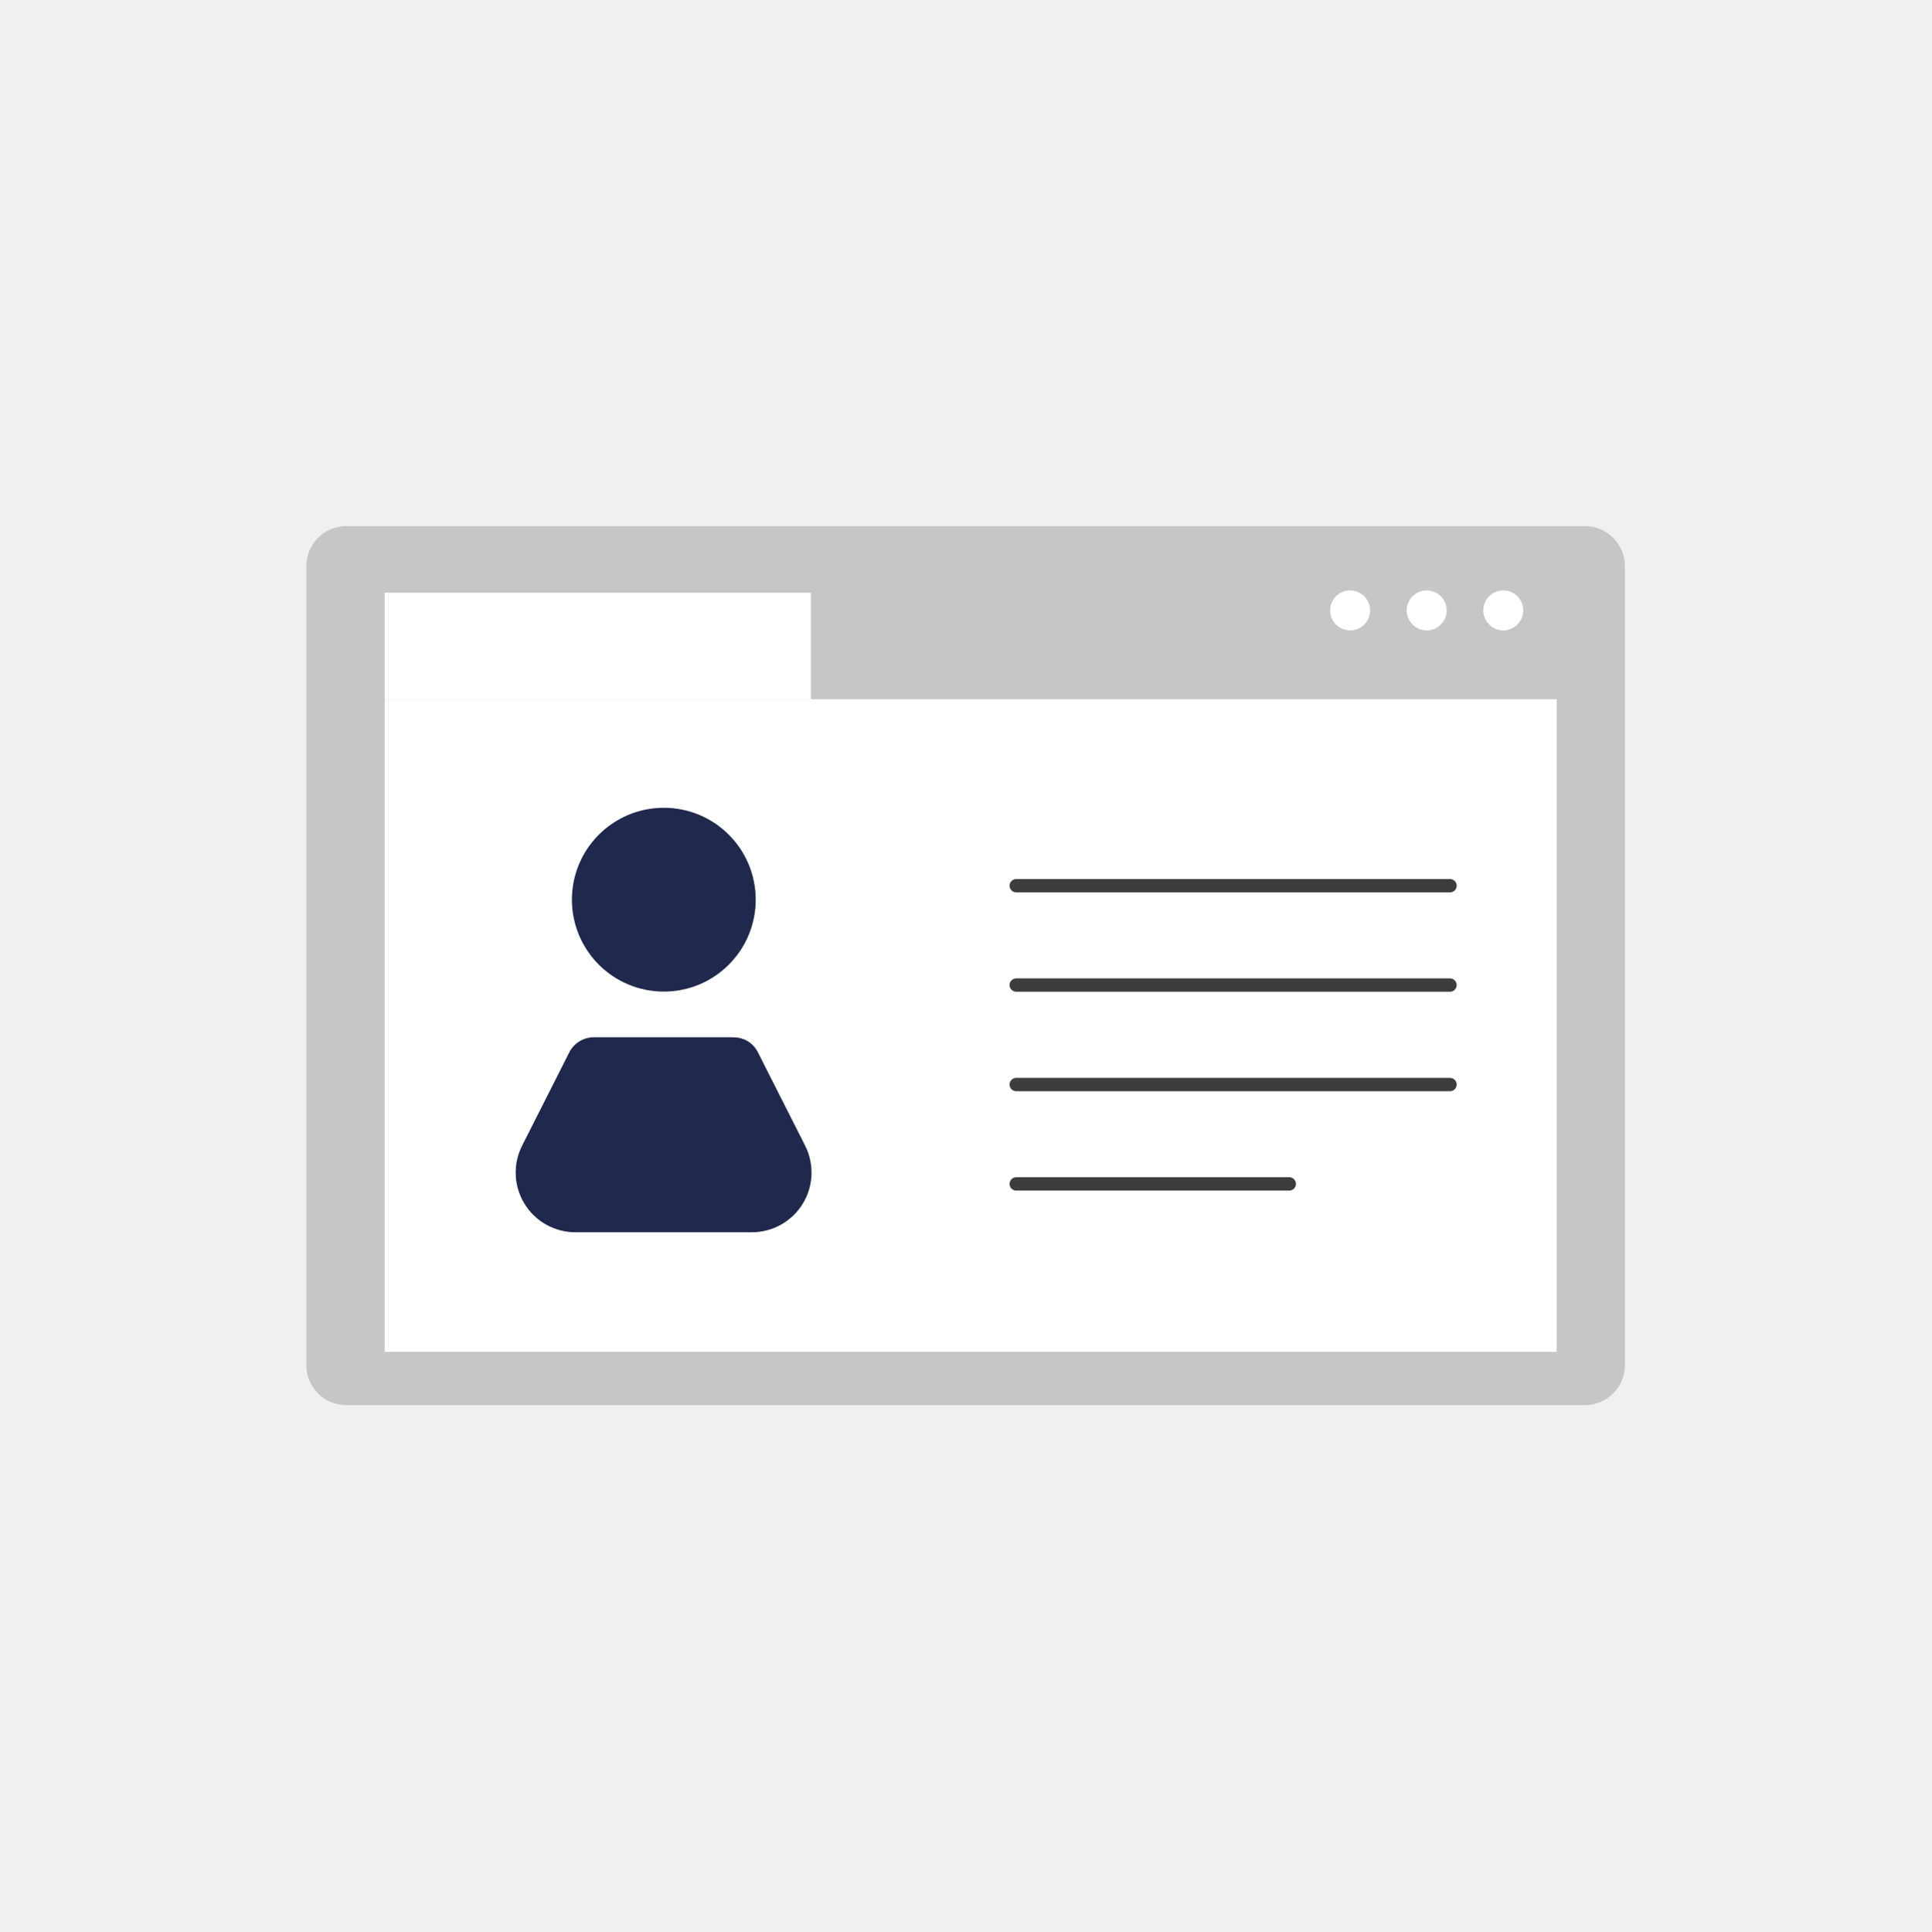
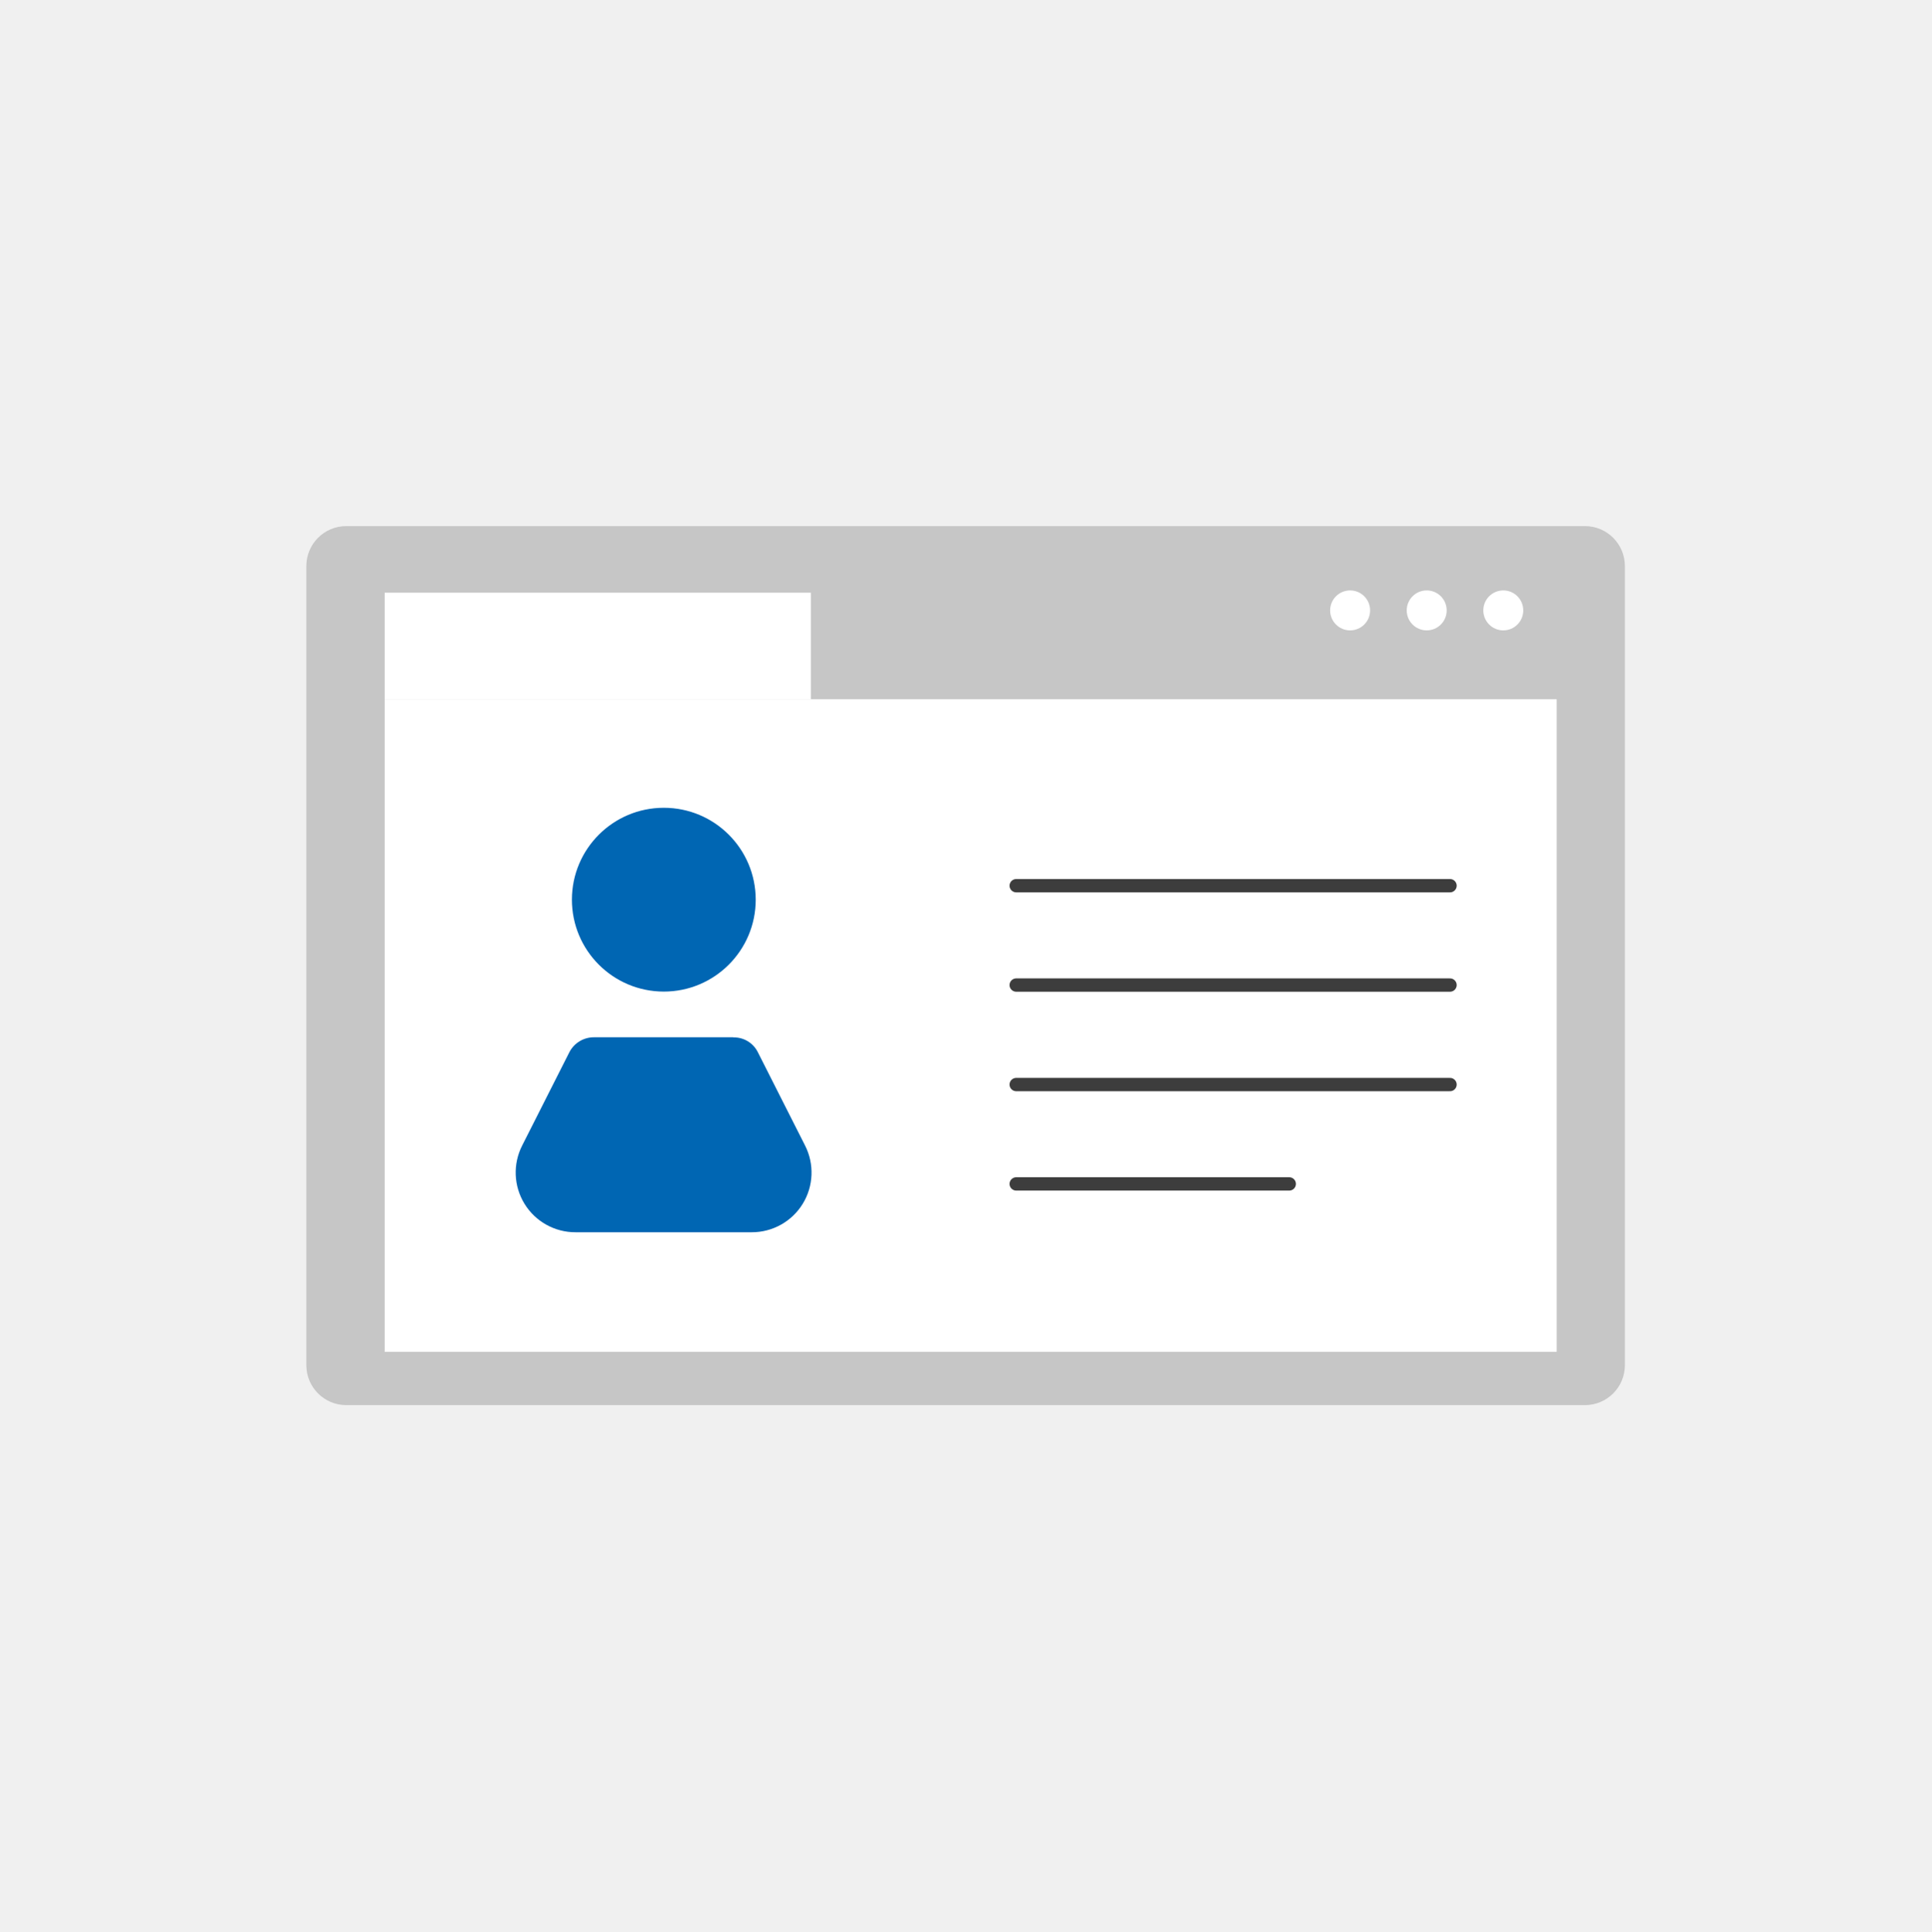
<svg xmlns="http://www.w3.org/2000/svg" id="Layer_1" data-name="Layer 1" width="145" height="145" viewBox="0 0 145 145">
  <defs>
-     <style>.cls-1{fill:#c6c6c6;}.cls-2{fill:#fff;}.cls-3{fill:#20284D;}.cls-4{fill:none;stroke:#3d3d3d;stroke-linecap:round;stroke-linejoin:round;}</style>
+     <style>.cls-1{fill:#c6c6c6;}.cls-2{fill:#fff;}.cls-3{fill:#0066B3;}.cls-4{fill:none;stroke:#3d3d3d;stroke-linecap:round;stroke-linejoin:round;}</style>
  </defs>
  <rect class="cls-1" x="23" y="39.5" width="99" height="66" rx="3" ry="3" />
  <rect class="cls-2" x="28.88" y="44.5" width="32" height="8" />
  <rect class="cls-2" x="28.88" y="52.5" width="88" height="49" />
  <path class="cls-3" d="M49.83,60.65a6.9,6.9,0,1,1-6.89,6.89,6.9,6.9,0,0,1,6.89-6.89" />
  <path class="cls-3" d="M55.06,77.89A2,2,0,0,1,56.9,79L60.44,86a4.48,4.48,0,0,1-4,6.52H43.21a4.48,4.48,0,0,1-4-6.52L42.75,79a2.07,2.07,0,0,1,1.84-1.12H55.06" />
  <line class="cls-4" x1="76.3" y1="88.89" x2="96.8" y2="88.89" />
  <line class="cls-4" x1="76.3" y1="81.43" x2="108.87" y2="81.43" />
  <line class="cls-4" x1="76.3" y1="73.96" x2="108.87" y2="73.96" />
  <line class="cls-4" x1="76.3" y1="66.5" x2="108.87" y2="66.5" />
  <circle class="cls-2" cx="112.87" cy="45.83" r="1.5" />
  <circle class="cls-2" cx="107.12" cy="45.83" r="1.5" />
  <circle class="cls-2" cx="101.37" cy="45.83" r="1.5" />
</svg>
